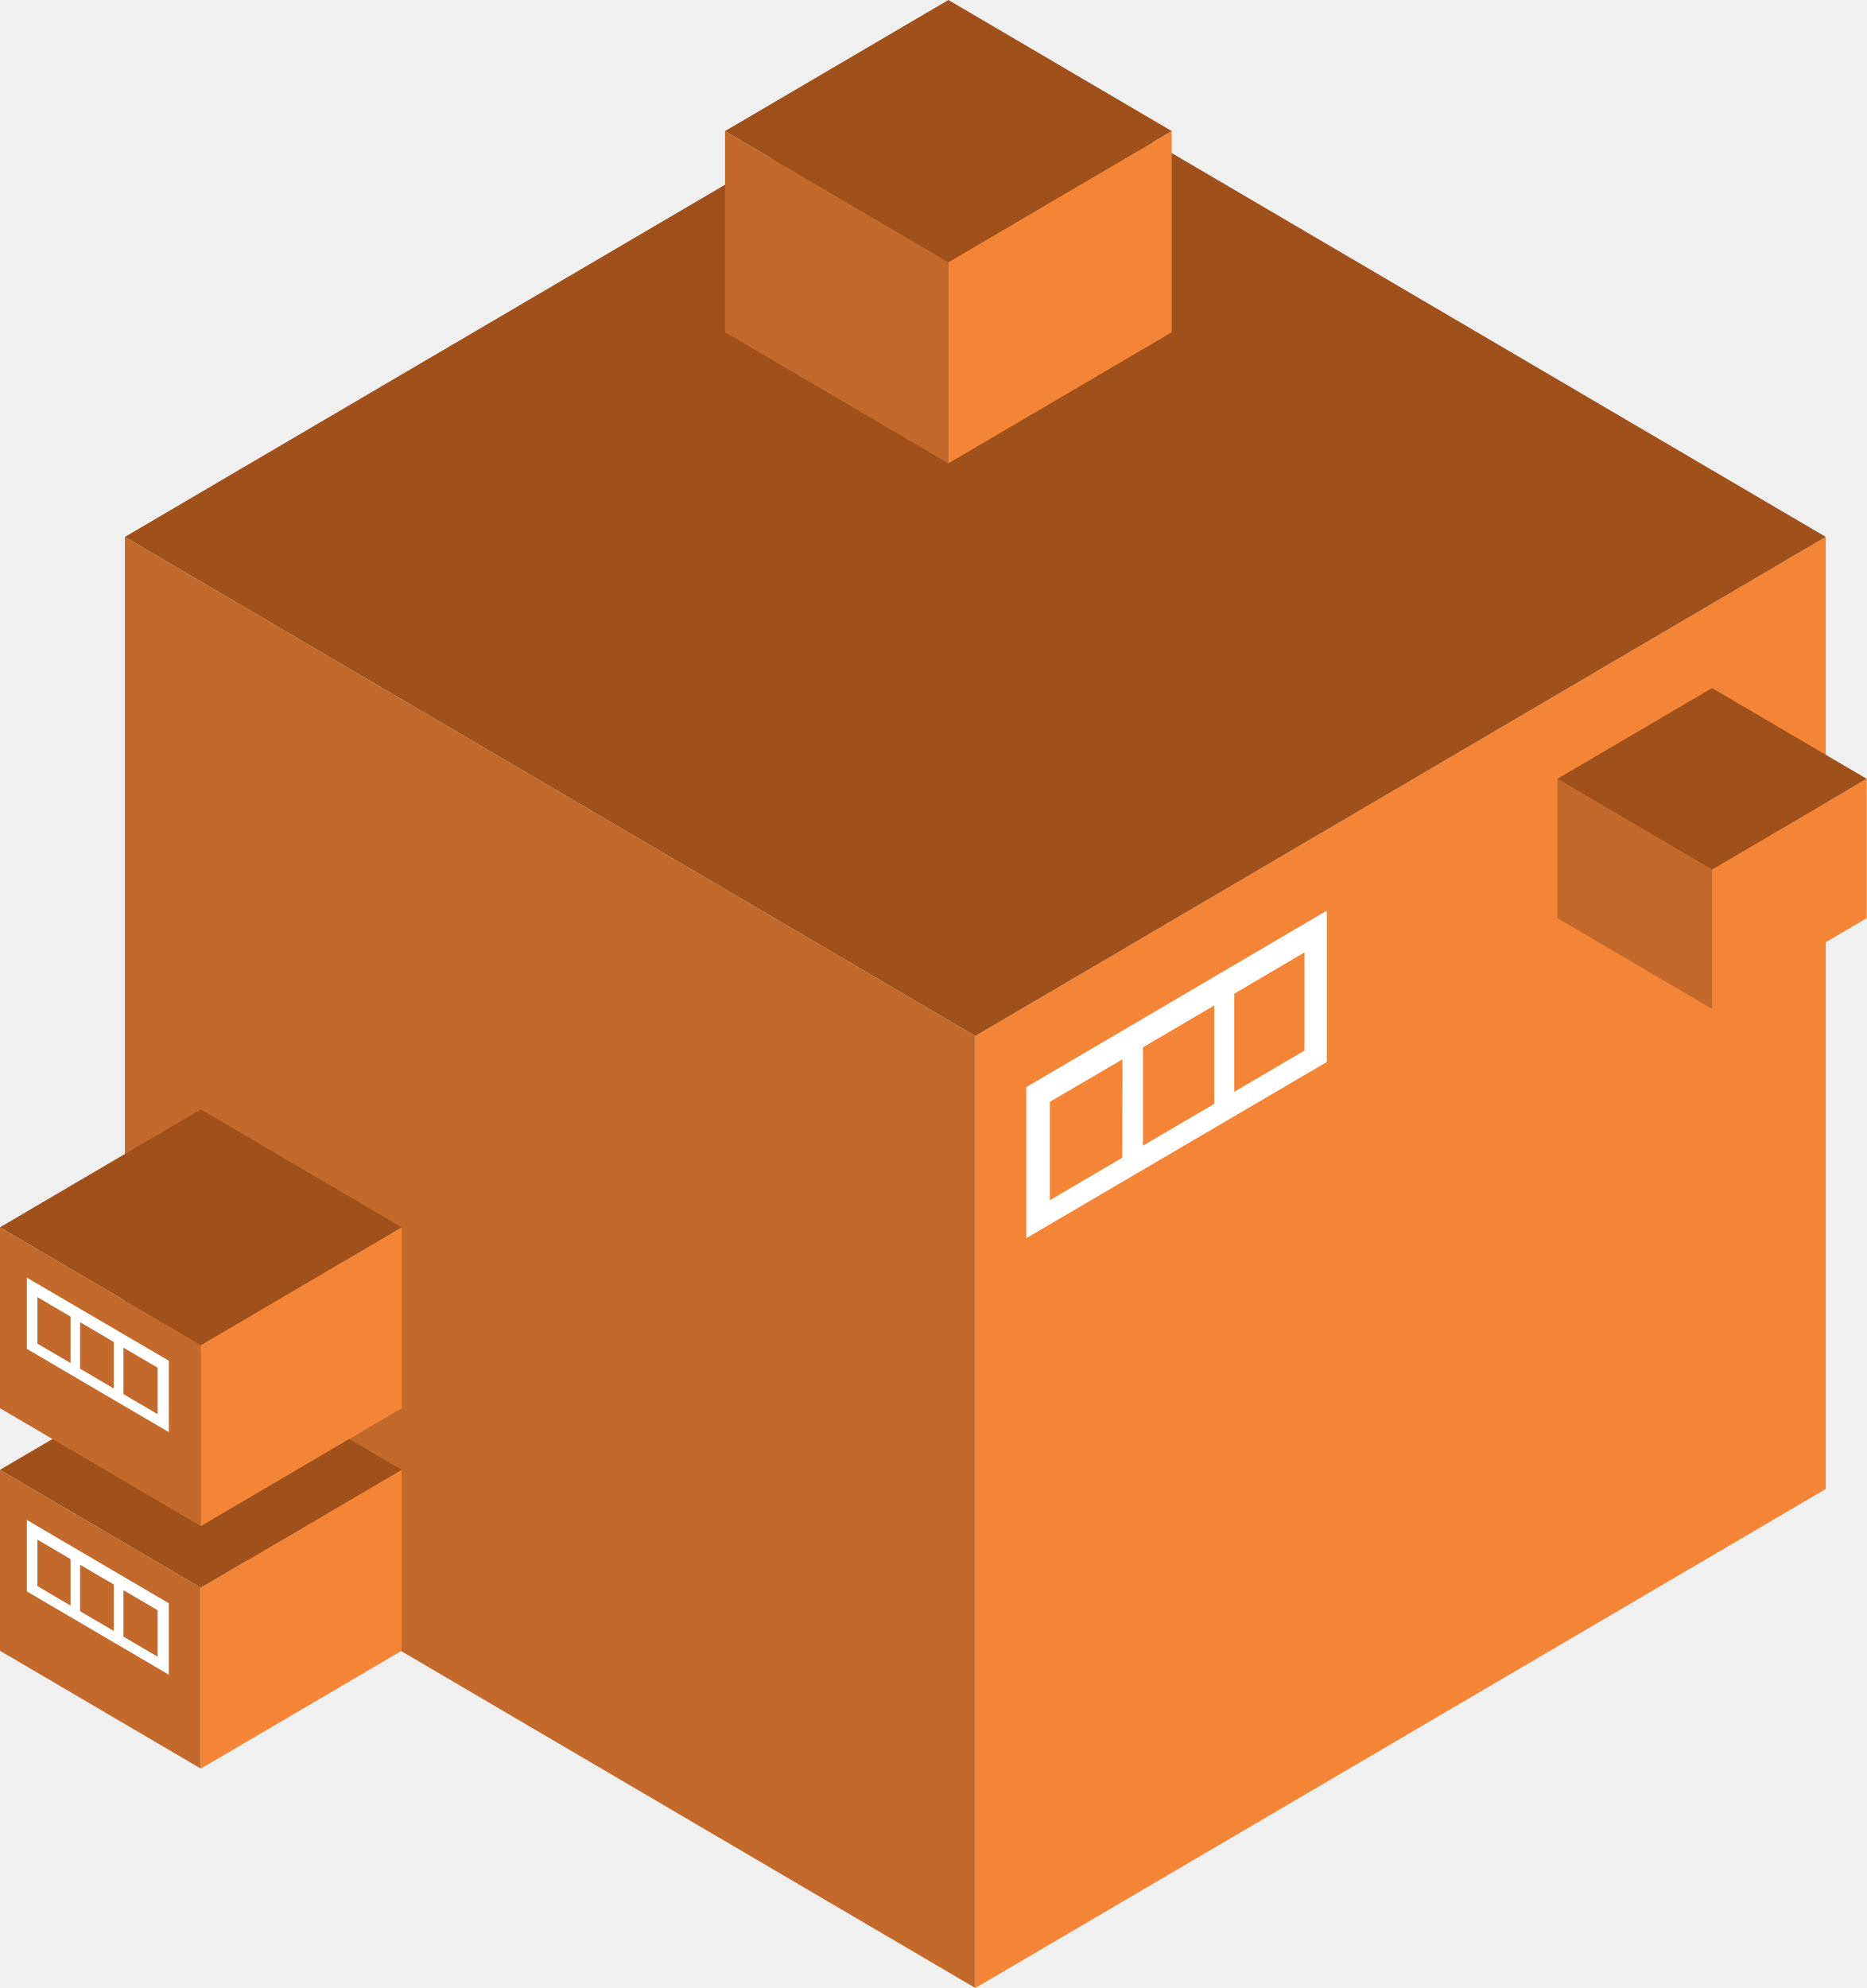
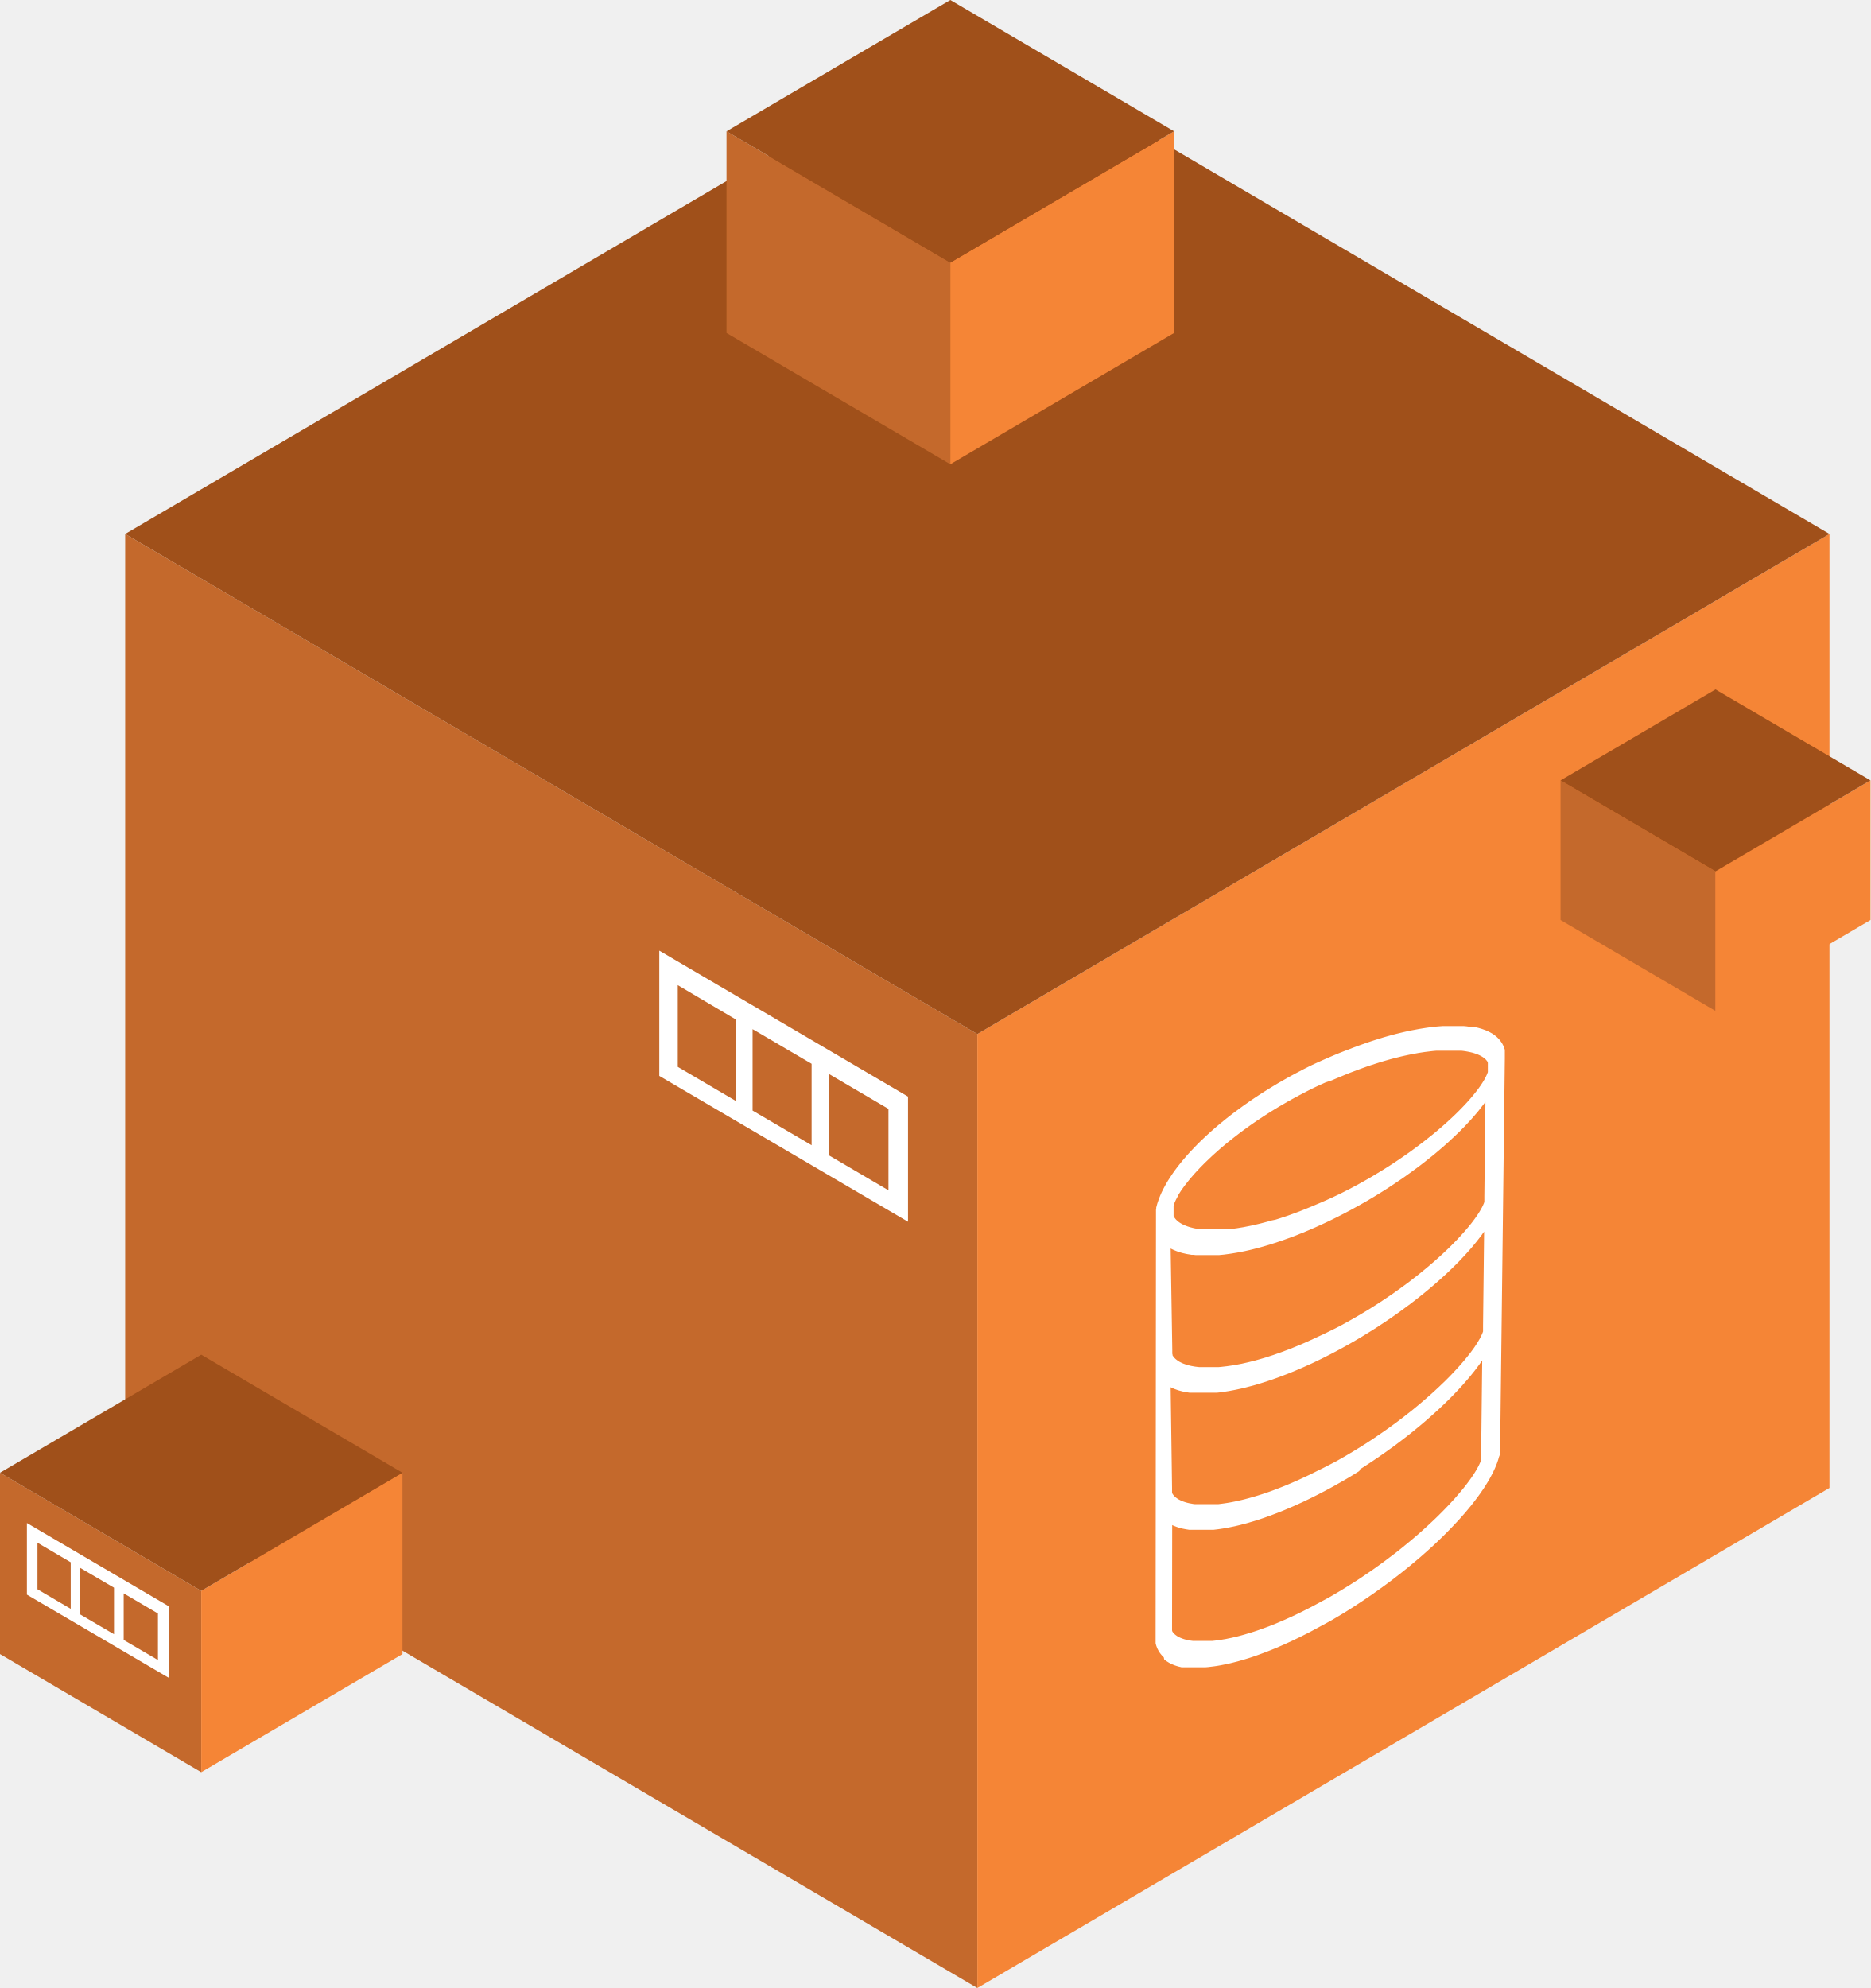
- <svg xmlns="http://www.w3.org/2000/svg" viewBox="0 0 401.82 427.9">
+ <svg xmlns="http://www.w3.org/2000/svg" viewBox="0 0 401.82 427.04">
  <defs>
    <style>.a{fill:#c4692c;}.b{fill:#f58536;}.c{fill:#a0501a;}.d{fill:#fff;}</style>
  </defs>
-   <polygon class="a" points="209.95 427.9 26.89 320.49 26.89 115.56 209.95 222.98 209.95 427.9" />
-   <polygon class="b" points="209.95 427.9 393.01 320.49 393.01 115.56 209.95 222.98 209.95 427.9" />
-   <polygon class="c" points="209.95 8.14 26.89 115.56 209.95 222.98 393.01 115.56 209.95 8.14" />
-   <path class="d" d="M285.61,228.58l-64.7,37.93V234l64.7-38Zm-44-.57L226,237.15v21.18l15.57-9.14Zm19.76-11.59-15.34,9V246.6l15.34-9ZM280.79,205l-15.11,8.89V235l15.11-8.87Z" />
+   <polygon class="a" points="209.95 427.04 26.89 319.62 26.89 114.7 209.95 222.12 209.95 427.04" />
+   <polygon class="b" points="209.95 427.04 393.01 319.62 393.01 114.7 209.95 222.12 209.95 427.04" />
+   <polygon class="c" points="209.95 7.28 26.89 114.7 209.95 222.12 393.01 114.7 209.95 7.28" />
  <polygon class="a" points="43.23 380.68 0 355.31 0 316.36 43.23 341.73 43.23 380.68" />
  <polygon class="b" points="43.23 380.68 86.46 355.31 86.46 316.36 43.23 341.73 43.23 380.68" />
  <polygon class="c" points="43.23 291 0 316.36 43.23 341.73 86.46 316.36 43.23 291" />
  <path class="d" d="M5.78,342.54l30.56,17.92V345.09L5.78,327.16Zm20.79-.27,7.36,4.32v10l-7.36-4.31Zm-9.33-5.47,7.25,4.25v10l-7.25-4.25Zm-9.19-5.41,7.14,4.2v10l-7.14-4.2Z" />
  <polygon class="a" points="368.53 217.16 335.24 197.63 335.24 167.63 368.53 187.17 368.53 217.16" />
  <polygon class="b" points="368.53 217.16 401.82 197.63 401.82 167.63 368.53 187.17 368.53 217.16" />
  <polygon class="c" points="368.53 148.1 335.24 167.63 368.53 187.17 401.82 167.63 368.53 148.1" />
  <polygon class="a" points="204.15 99.73 156.07 71.52 156.07 28.21 204.15 56.42 204.15 99.73" />
  <polygon class="b" points="204.15 99.73 252.22 71.52 252.22 28.21 204.15 56.42 204.15 99.73" />
  <polygon class="c" points="204.15 0 156.07 28.21 204.15 56.42 252.22 28.21 204.15 0" />
-   <polygon class="a" points="43.23 328.48 0 303.11 0 264.16 43.23 289.53 43.23 328.48" />
-   <polygon class="b" points="43.23 328.48 86.46 303.11 86.46 264.16 43.23 289.53 43.23 328.48" />
-   <polygon class="c" points="43.23 238.79 0 264.16 43.23 289.53 86.46 264.16 43.23 238.79" />
-   <path class="d" d="M5.78,290.34l30.56,17.91V292.88L5.78,275Zm20.79-.27,7.36,4.32v10l-7.36-4.32Zm-9.33-5.48,7.25,4.26v10l-7.25-4.25Zm-9.19-5.4,7.14,4.2v10L8.05,289.2Z" />
+   <path class="d" d="M141.63,231.11l53.43,31.33V235.56l-53.43-31.35Zm36.36-.46,12.87,7.55v17.49L178,248.14Zm-16.32-9.58,12.68,7.44V246l-12.68-7.44Zm-16.07-9.45L158.08,219v17.5l-12.48-7.33Z" />
+   <path class="d" d="M286.84,226.56l1-.41,1-.39,1-.38.95-.37.94-.35.93-.33.93-.33.91-.31.9-.29.9-.28.89-.28.88-.25.87-.24.86-.23.85-.21.84-.2.83-.19.81-.17.81-.15.79-.15.78-.13.77-.12.76-.11.74-.09.73-.08.72-.06.7-.05.69,0,.67,0h1.93l.61,0,.6,0,.58.05.57.08.27,0,.28,0,.26,0,.26.05.26.06.26.05.25.06.24.06.24.07.24.07.23.07.23.08.22.08.22.08.21.08.21.1.2.09.2.1.19.09.19.11.19.1.18.11.17.11.17.12.16.12.16.13.16.12.14.13.15.14.13.14.14.13.12.15.12.15.12.15.11.15.11.16.1.15.09.17.09.17.09.17.07.17.08.18.06.18.06.18.06.19,0,.19,0,.2,0,.2,0,.2,0,.21,0,.2v.65l-1,82.89v.44l0,.23,0,.23,0,.23,0,.24-.05.24,0,.24,0,.24-.06.24L322,313l-.07.25-.07.25-.08.25-.09.26-.09.26-.1.26-.11.26-.11.27-.11.27-.12.27-.13.27-.12.27-.14.27-.14.28-.15.28-.15.28-.15.28-.16.29-.17.29-.17.28-.18.29-.18.29-.18.3-.19.29-.2.3-.2.29-.21.3-.2.3-.22.3-.22.31-.22.3-.23.3-.23.31-.24.31-.24.31-.24.31-.25.31-.26.31-.26.32-.26.31-.26.31-.27.32-.28.31-.56.64-.58.64-.6.64-.6.64-.63.65-.64.65-.65.65-.67.65-.68.65-.7.66-.71.65-.72.65-.74.66-.74.65-.77.65-.77.65-.78.65-.8.65-.8.64-.82.64-.83.64-.83.64-.85.63-.86.63-.87.62-.87.62-.89.62-.89.61-.9.6-.91.6-.92.6-.92.59-.93.58-.94.57-.94.56-.95.56-1,.55-1,.54-.95.52-.95.51-.93.5-.93.47-.93.47-.91.44-.91.44-.9.41-.89.41-.88.38-.88.38-.86.35-.86.34-.84.32-.84.31-.83.3-.81.28-.8.26-.8.24-.78.23-.77.22-.75.19-.75.19-.73.16-.72.15-.71.14-.69.12-.68.1-.66.08-.65.08-.64.05-.62,0-.61,0h-1.16l-.56,0-.27,0-.27,0-.27,0-.26,0-.25,0-.25,0-.25,0-.25,0-.23-.06-.24-.06-.23-.05-.22-.07-.23-.07-.21-.07-.21-.07-.21-.09-.2-.08-.2-.09-.19-.09-.19-.1-.18-.1-.18-.11-.17-.11-.18-.11-.16-.12-.16-.12-.15-.12L250,356l-.14-.13-.14-.14-.13-.14-.13-.15-.12-.15-.12-.15-.11-.16-.11-.16-.1-.17-.09-.17-.09-.18-.09-.17-.08-.19-.07-.18-.07-.2-.06-.19-.05-.2-.05-.2,0-.21,0-.21,0-.21,0-.23,0-.22v-.7l.08-89.31v-.48l0-.24,0-.25,0-.25,0-.24,0-.26,0-.25.05-.25,0-.26.07-.26.07-.26.07-.26.08-.26.09-.26.09-.27.1-.27.1-.27.11-.27.11-.27.12-.27.12-.28.13-.27.14-.28.14-.28.15-.28.15-.28.15-.28.16-.28.17-.29.17-.29.18-.28.18-.29.19-.28.19-.29.19-.29.2-.29.21-.29.21-.3.22-.29.22-.29.22-.29.23-.29.24-.3.23-.29.24-.3.25-.29.26-.3.25-.29.26-.3.27-.3.27-.3.27-.29.28-.29.57-.6.58-.6.6-.59.62-.59.63-.59.65-.6.66-.59.68-.59.69-.59.71-.58.72-.59.73-.58.75-.58.76-.57.77-.57.78-.57.8-.56.8-.57.82-.55.83-.55.84-.55.86-.54.86-.53.87-.53.88-.53.89-.51.9-.51.91-.51.92-.5.92-.48.93-.49.94-.47.95-.47,1-.46,1-.45,1-.44,1-.43ZM251.78,349.19v.27l0,.1,0,.1,0,.11,0,.1,0,.1,0,.09,0,.1,0,.1.05.09,0,.09.06.09.07.09.06.09.07.08.08.09.08.08.09.08.09.08.19.15.21.15.22.14.25.13.26.12.28.11.29.11.31.1.33.09.34.08.36.07.37.06.39.05.41,0,.42,0,.45,0h.92l.49,0h.5l.51,0,.54,0,.54-.06.56-.07.58-.08.59-.1.61-.1.61-.13.64-.13.65-.15.66-.16.68-.18.69-.19.7-.21.72-.22.73-.23.75-.25.76-.27.77-.28.79-.29.8-.32.81-.32.82-.35.84-.36.85-.38.87-.39.87-.41.89-.43.9-.45.91-.46.93-.48.93-.5.95-.52,1-.53,1-.55.95-.56.94-.56.93-.56.92-.57.9-.57.9-.57.88-.58.86-.58.86-.58.84-.58.83-.59.82-.59.8-.58.78-.59.78-.59.77-.58.75-.59.73-.58.72-.59.71-.58.7-.58.68-.58.67-.57.65-.58.64-.57.62-.56.61-.57.6-.56.57-.54.57-.55.55-.55.53-.53.52-.53.51-.53.49-.52.47-.51.46-.5.44-.5.42-.49.41-.48.4-.48.38-.46.36-.45.34-.45.33-.44.31-.42.3-.42.28-.41.26-.39.24-.38.23-.38.21-.36.19-.35.09-.16.09-.17.07-.16.08-.16.07-.16.07-.15.06-.15.06-.15.06-.14,0-.14.05-.14,0-.13,0-.13,0-.13,0-.12,0-.12v-.11l0-.11v-.21l.23-20.2-.29.42-.3.42-.31.42-.32.43-.33.43-.34.43-.35.43-.35.44-.37.43-.37.44-.39.44-.39.45-.4.44-.4.44-.42.45-.43.45-.43.45-.44.45-.45.45-.46.45-.46.45-.47.45-.48.45-.48.46-.5.45-.5.45-.5.45-.52.46-.52.45-.53.46-.53.45-.54.45-.55.45-.55.45-.56.45-.56.45-.57.45-.58.44-.58.45-.59.44-.59.45-.6.44-.61.43-.6.44-.62.43-.62.44-.62.43-.63.42-.63.43-.64.42-.64.42-.64.42-.66.41L292,316l-.66.41-.66.41-.66.4-.67.4-.67.39-.68.39-.68.38-.68.39-.69.38-1.38.74-.68.35-.68.36-.68.34-.68.34-.67.33-.67.32-.66.32-.67.3-.65.3-.65.29-.66.28-.64.28-.64.27-.63.26-.64.25-.62.24-.63.24-.61.23-.62.22-.6.22-.6.2-.6.2-.59.19-.59.18-.58.17-.57.17-.57.16-.57.14-.55.15-.55.13-.55.13-.54.11-.53.11-.52.1-.52.1-.51.08-.51.08-.5.07-.49.06-.48.06-.48,0-.46,0-.47,0-.45,0H257.1l-.42,0-.4,0-.4,0-.39,0-.38-.06-.37-.06-.36-.07-.35-.07-.35-.09-.34-.09-.32-.1-.31-.11-.31-.12-.3-.12-.29-.13Zm0-29.6V320l0,.1,0,.1,0,.11,0,.09,0,.1,0,.1.05.1,0,.09.06.1.06.09.06.09.07.09.07.09.08.08.08.09.09.08.08.08.2.16.21.15.22.15.25.13.26.13.28.13.29.11.32.11.32.1.35.09.36.08.38.07.39.07.41.05.42,0,.44,0,.46,0h1.46l.52,0,.54,0,.54,0,.57,0,.58-.07.59-.08.61-.09.62-.1.64-.12.65-.13.66-.15.68-.15.7-.17.71-.19.72-.2.73-.21.75-.23.76-.24.78-.26.79-.27.8-.29.82-.31.82-.32.84-.33.86-.36.87-.37.88-.38.89-.41.9-.42.92-.43.93-.46.94-.47,1-.49,1-.51,1-.52,1-.52.95-.54.93-.53.92-.55.91-.54.89-.55.89-.55.87-.55.86-.56.84-.56.83-.57.82-.56.81-.56.79-.56.78-.57.77-.56.75-.57.74-.56.72-.57.72-.56.7-.56.68-.56.67-.55.65-.56.64-.55.63-.55.61-.54.6-.54.58-.54.57-.53.55-.53.54-.51.52-.52.51-.51.49-.51.47-.5.46-.49.44-.48.43-.48.41-.47.4-.46.38-.46.36-.44.35-.44.33-.42.31-.42.3-.41.28-.39.26-.4.25-.37.22-.36.21-.36.2-.34.08-.17.09-.16.08-.16.08-.16.07-.16.07-.15.06-.15.06-.14.05-.14.05-.14,0-.13,0-.14,0-.13,0-.12,0-.12,0-.12,0-.11,0-.12v-.2l.23-20.26-.29.4-.3.42-.32.42-.32.41-.33.42-.34.42-.35.42-.35.43-.37.43-.38.42-.38.43-.4.44-.4.43-.41.43-.41.44-.43.43-.43.43-.45.44-.45.44-.46.44-.46.44-.48.44-.48.43-.48.44-.5.44-.5.44-.51.44-.52.44-.52.44-.53.44-.54.43-.54.44-.55.44-.55.43-.56.43-.57.44-.57.42-.58.43-.58.43-.59.43-.6.43-.6.42-.61.42-.61.42-.62.42-.62.41-.62.41-.63.41-.64.41-.64.4-.64.4-.65.4-.65.4-.66.39-.66.39-.66.38-.67.39-.67.37-.68.38-.68.37-.68.37-.69.36-.68.36-1.39.7-.68.34-.69.33-.68.33-.68.32-.68.3-.67.31-.66.29-.67.29-.66.28-.65.27-.66.27-.64.25-.65.25-.63.24-.64.24-.63.22-.62.22-.62.21-.62.21-.61.19-.6.19-.6.18-.6.18-.58.16-.59.15-.57.15-.58.15-.56.13-.56.12-.55.12-.55.11-.54.1-.53.1-.53.08-.52.08-.51.07-.51.07-.5.05-.49,0-.49,0-.48,0-.47,0h-2.23l-.43,0-.41,0-.41,0-.4,0-.39-.06-.38-.06-.37-.07-.37-.08-.35-.09-.35-.09-.34-.1-.32-.12-.32-.11-.31-.13-.3-.13-.28-.14Zm.05-29.66v.27l0,.11,0,.1,0,.1,0,.1,0,.11,0,.09.05.1,0,.1,0,.1.05.09.06.1.07.09.07.09.07.09.07.09.09.09.08.08.09.09.2.16.21.16.22.15.25.15.26.13.28.14.3.12.31.11.33.11.34.1.37.1.38.08.39.07.41.07.43.05.44.05.46,0,.48,0,.49,0h1l.54,0,.55,0,.56,0,.58-.05.6-.07.61-.07.62-.09.64-.09.66-.11.67-.13.68-.13.7-.16.71-.16.72-.18.74-.19.75-.21.77-.22.78-.23.79-.26.81-.26.81-.29.83-.29.85-.32.86-.32.87-.35.88-.36.9-.37.91-.4.91-.41.94-.43.94-.44,1-.46,1-.49,1-.49,1-.5.95-.5.93-.51.93-.52.91-.52.9-.52.89-.53.87-.52.87-.54.84-.53.84-.54.82-.54.81-.54.8-.54.78-.54.77-.55.76-.54.74-.54.73-.54.71-.54.7-.55.69-.53.67-.54.66-.54.64-.53.63-.53.62-.53.6-.52.58-.52.57-.51.56-.52.53-.5.53-.5.51-.5.49-.49.47-.48.47-.48.44-.48.43-.46.41-.46.4-.45.38-.44.37-.44.34-.42.34-.42.31-.41.3-.4.28-.39.26-.38.25-.37.23-.36.21-.35.19-.33.09-.17.09-.16.08-.16.07-.15.08-.15.06-.15.07-.15.06-.14.05-.15.05-.13,0-.14,0-.12,0-.13,0-.13,0-.11,0-.12,0-.12,0-.11V257l.23-20.32-.29.4-.31.4-.31.4-.32.41-.33.42-.34.4-.36.42-.36.41-.36.42-.38.42-.39.41-.39.42-.4.43-.42.42-.41.42-.43.42-.44.42-.44.43-.46.42-.46.43-.46.43-.48.42-.48.43-.49.42-.5.43-.5.42-.51.43-.52.42-.53.42-.53.42-.54.43-.54.42-.55.42-.56.42-.57.41-.56.42-.58.41-.58.42-.58.41-.6.41-.6.4-.6.41-.61.4-.61.41-.62.4-.63.4-.62.39-.64.39-.63.39-.64.38-.65.39-.65.38-.66.37-.66.38-.66.36-.67.37-.67.37-.67.35-.68.36-.69.35-.68.35-.69.34-.69.34-.69.33-.7.33-.69.32-.69.31-.68.31-.68.29-.68.3-.67.28-.67.28-.67.26-.66.27-.66.25-.66.25-.65.23-.64.23-.64.23-.64.21-.63.21-.63.2-.62.2-.62.18-.61.18-.61.17-.6.16-.6.16-.59.15-.58.14-.58.13-.58.13-.56.11-.57.11-.55.1-.55.09-.54.09-.54.08-.53.07-.52.07-.51.05-.51.05-.51,0-.49,0-.49,0-.48,0h-1.84l-.44,0-.44,0-.42,0-.42-.05-.41,0-.4-.07-.39-.06-.38-.07-.38-.09-.36-.08-.36-.1-.35-.11-.34-.11-.32-.12-.32-.13-.31-.13-.3-.14-.29-.15Zm33-57.45-1,.45-1,.46-.94.45-.93.47-.92.47-.91.48-.89.48-.88.48-.87.49-.85.5-.85.49-.83.5-.81.5-.8.5-.79.51-.77.51-.77.51-.74.51-.73.51-.72.52-.71.51-.69.51-.67.52-.66.51-.65.51-.64.51-.61.5-.6.51-.59.5-.57.51-.56.5-.54.49-.52.49-.51.49-.5.48-.47.48-.47.47-.44.47-.43.46-.42.46-.39.45-.39.45-.36.43-.34.43-.34.42-.31.41-.3.41-.28.39-.26.39-.24.38-.23.36L253,257l-.19.35-.09.17-.09.17-.08.16-.07.16-.07.16-.07.16-.07.15-.05.15-.06.14,0,.15-.05.14,0,.13,0,.14,0,.13,0,.13,0,.12,0,.12v.66l0,.11,0,.1,0,.11,0,.1,0,.09,0,.11,0,.1.05.1.05.09.06.1.06.09.07.1.07.09.08.1.08.09.08.08.09.09.19.18.21.16.23.16.24.15.26.15.28.14.3.13.31.13.33.12.34.11.36.1.38.1.4.09.41.08.43.07.44.06.46,0,.48,0,.49,0,.51,0h1.61l.57,0,.58,0,.6,0,.62,0,.63-.07.64-.08.66-.09.67-.11.69-.11.7-.14.71-.14.73-.15L270,263l.76-.18.77-.2.79-.21.79-.23L274,262l.83-.26.84-.28.85-.28.87-.31.87-.32.89-.33.9-.36.92-.37.93-.38.93-.4,1-.42,1-.44,1-.45,1-.47,1-.47.95-.48.94-.48.93-.49.92-.49.9-.5.89-.5.88-.5.87-.52.84-.51.85-.51.82-.51.82-.52.79-.51.79-.53.77-.52.76-.52.75-.52.73-.52.72-.53.7-.52.69-.52.67-.51.66-.52.65-.52.63-.5.62-.51.6-.51.59-.5.57-.5.56-.5.54-.49.52-.48.52-.49.49-.47.48-.47.46-.47.45-.46.43-.45.42-.45.4-.44.38-.43.36-.42.35-.42.33-.41.32-.4.3-.39.28-.38.27-.38.24-.36.23-.35.21-.34.2-.33.09-.16.08-.16.08-.16.08-.15.07-.15.07-.15.07-.14.06-.15.05-.13.05-.14.05-.13,0-.13,0-.13,0-.12,0-.12,0-.11,0-.12,0-.11v-.51l0-.1,0-.09,0-.1,0-.1,0-.09,0-.09,0-.09-.05-.09,0-.09-.06-.09-.06-.09-.07-.08-.07-.09-.07-.09-.08-.08-.08-.08-.09-.08-.19-.16-.21-.15-.22-.14-.24-.14-.26-.13-.28-.13-.29-.12-.31-.11-.33-.11-.34-.1-.36-.09-.38-.08-.4-.08-.41-.07-.42-.06-.44-.05-.47,0-.47,0-.49,0-.51,0h-1.61l-.57,0-.58,0-.6,0-.61.05-.63.07-.65.08-.66.08-.67.1-.69.11-.7.13-.72.13-.72.15-.75.16-.76.17-.77.19-.79.2-.8.21-.81.23-.83.24-.84.26-.85.27-.87.28-.88.3-.89.32-.91.33-.92.35-.93.35-.94.38-.95.4-1,.41-1,.43Z" />
</svg>
